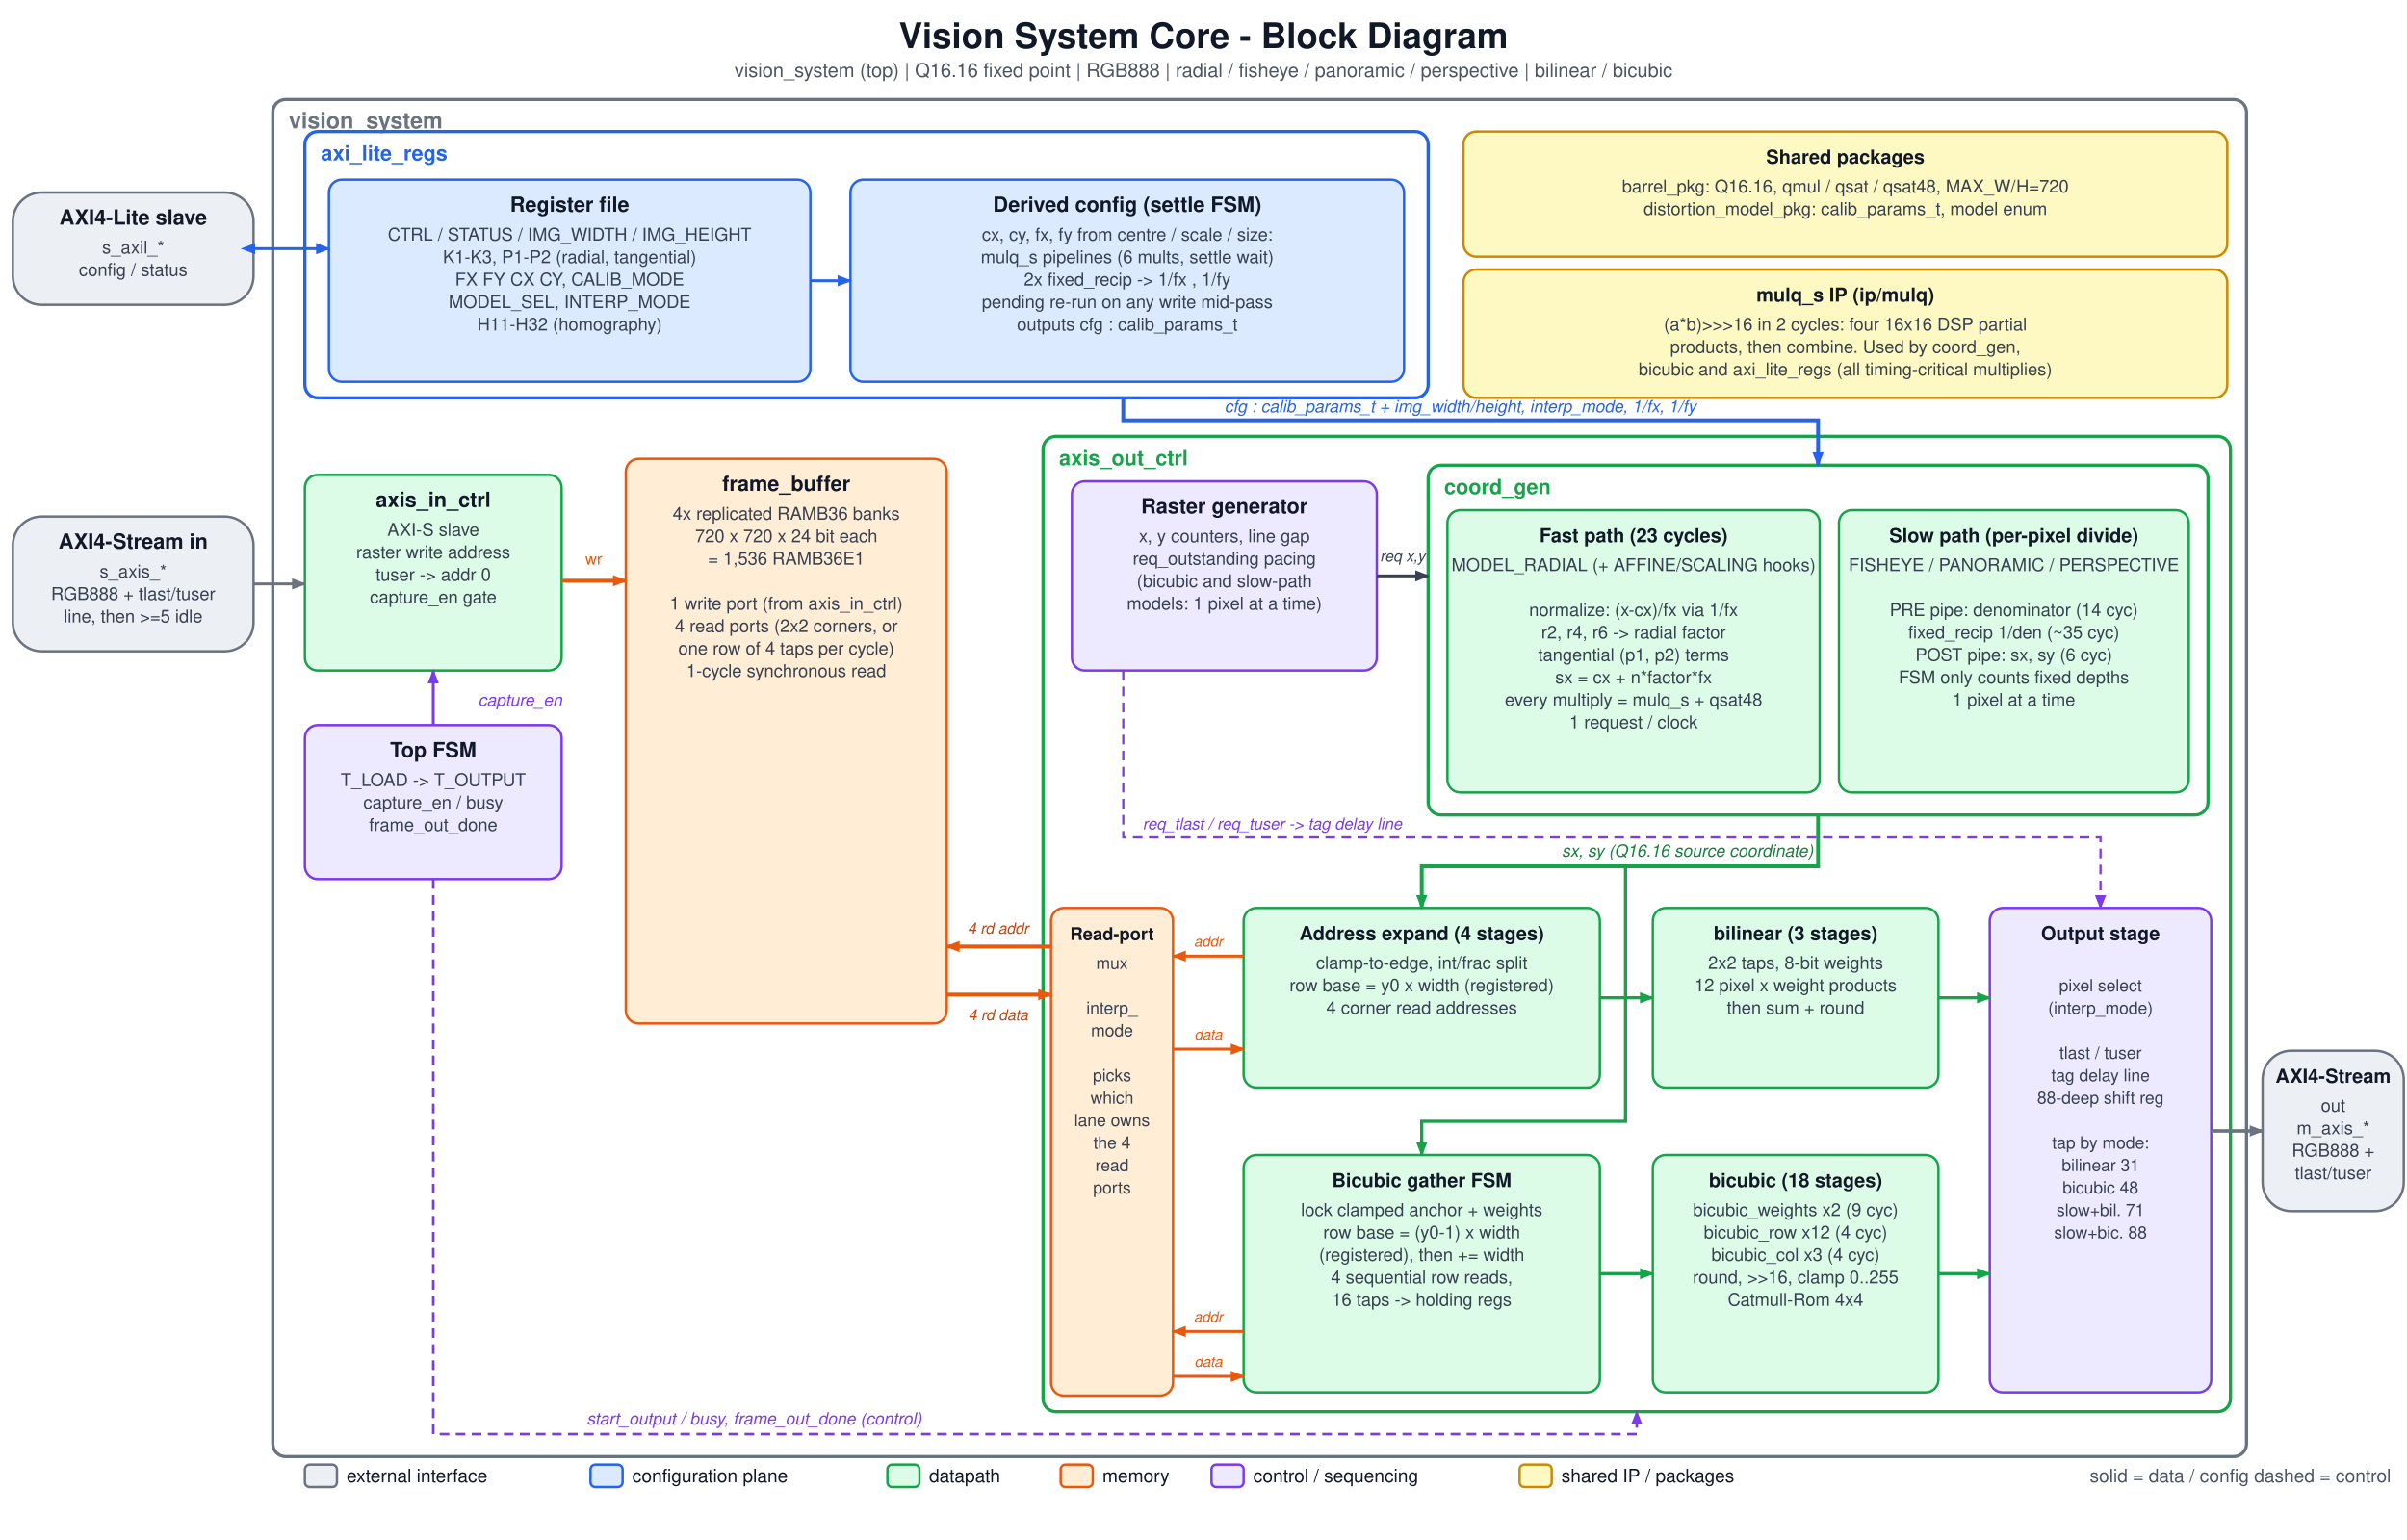
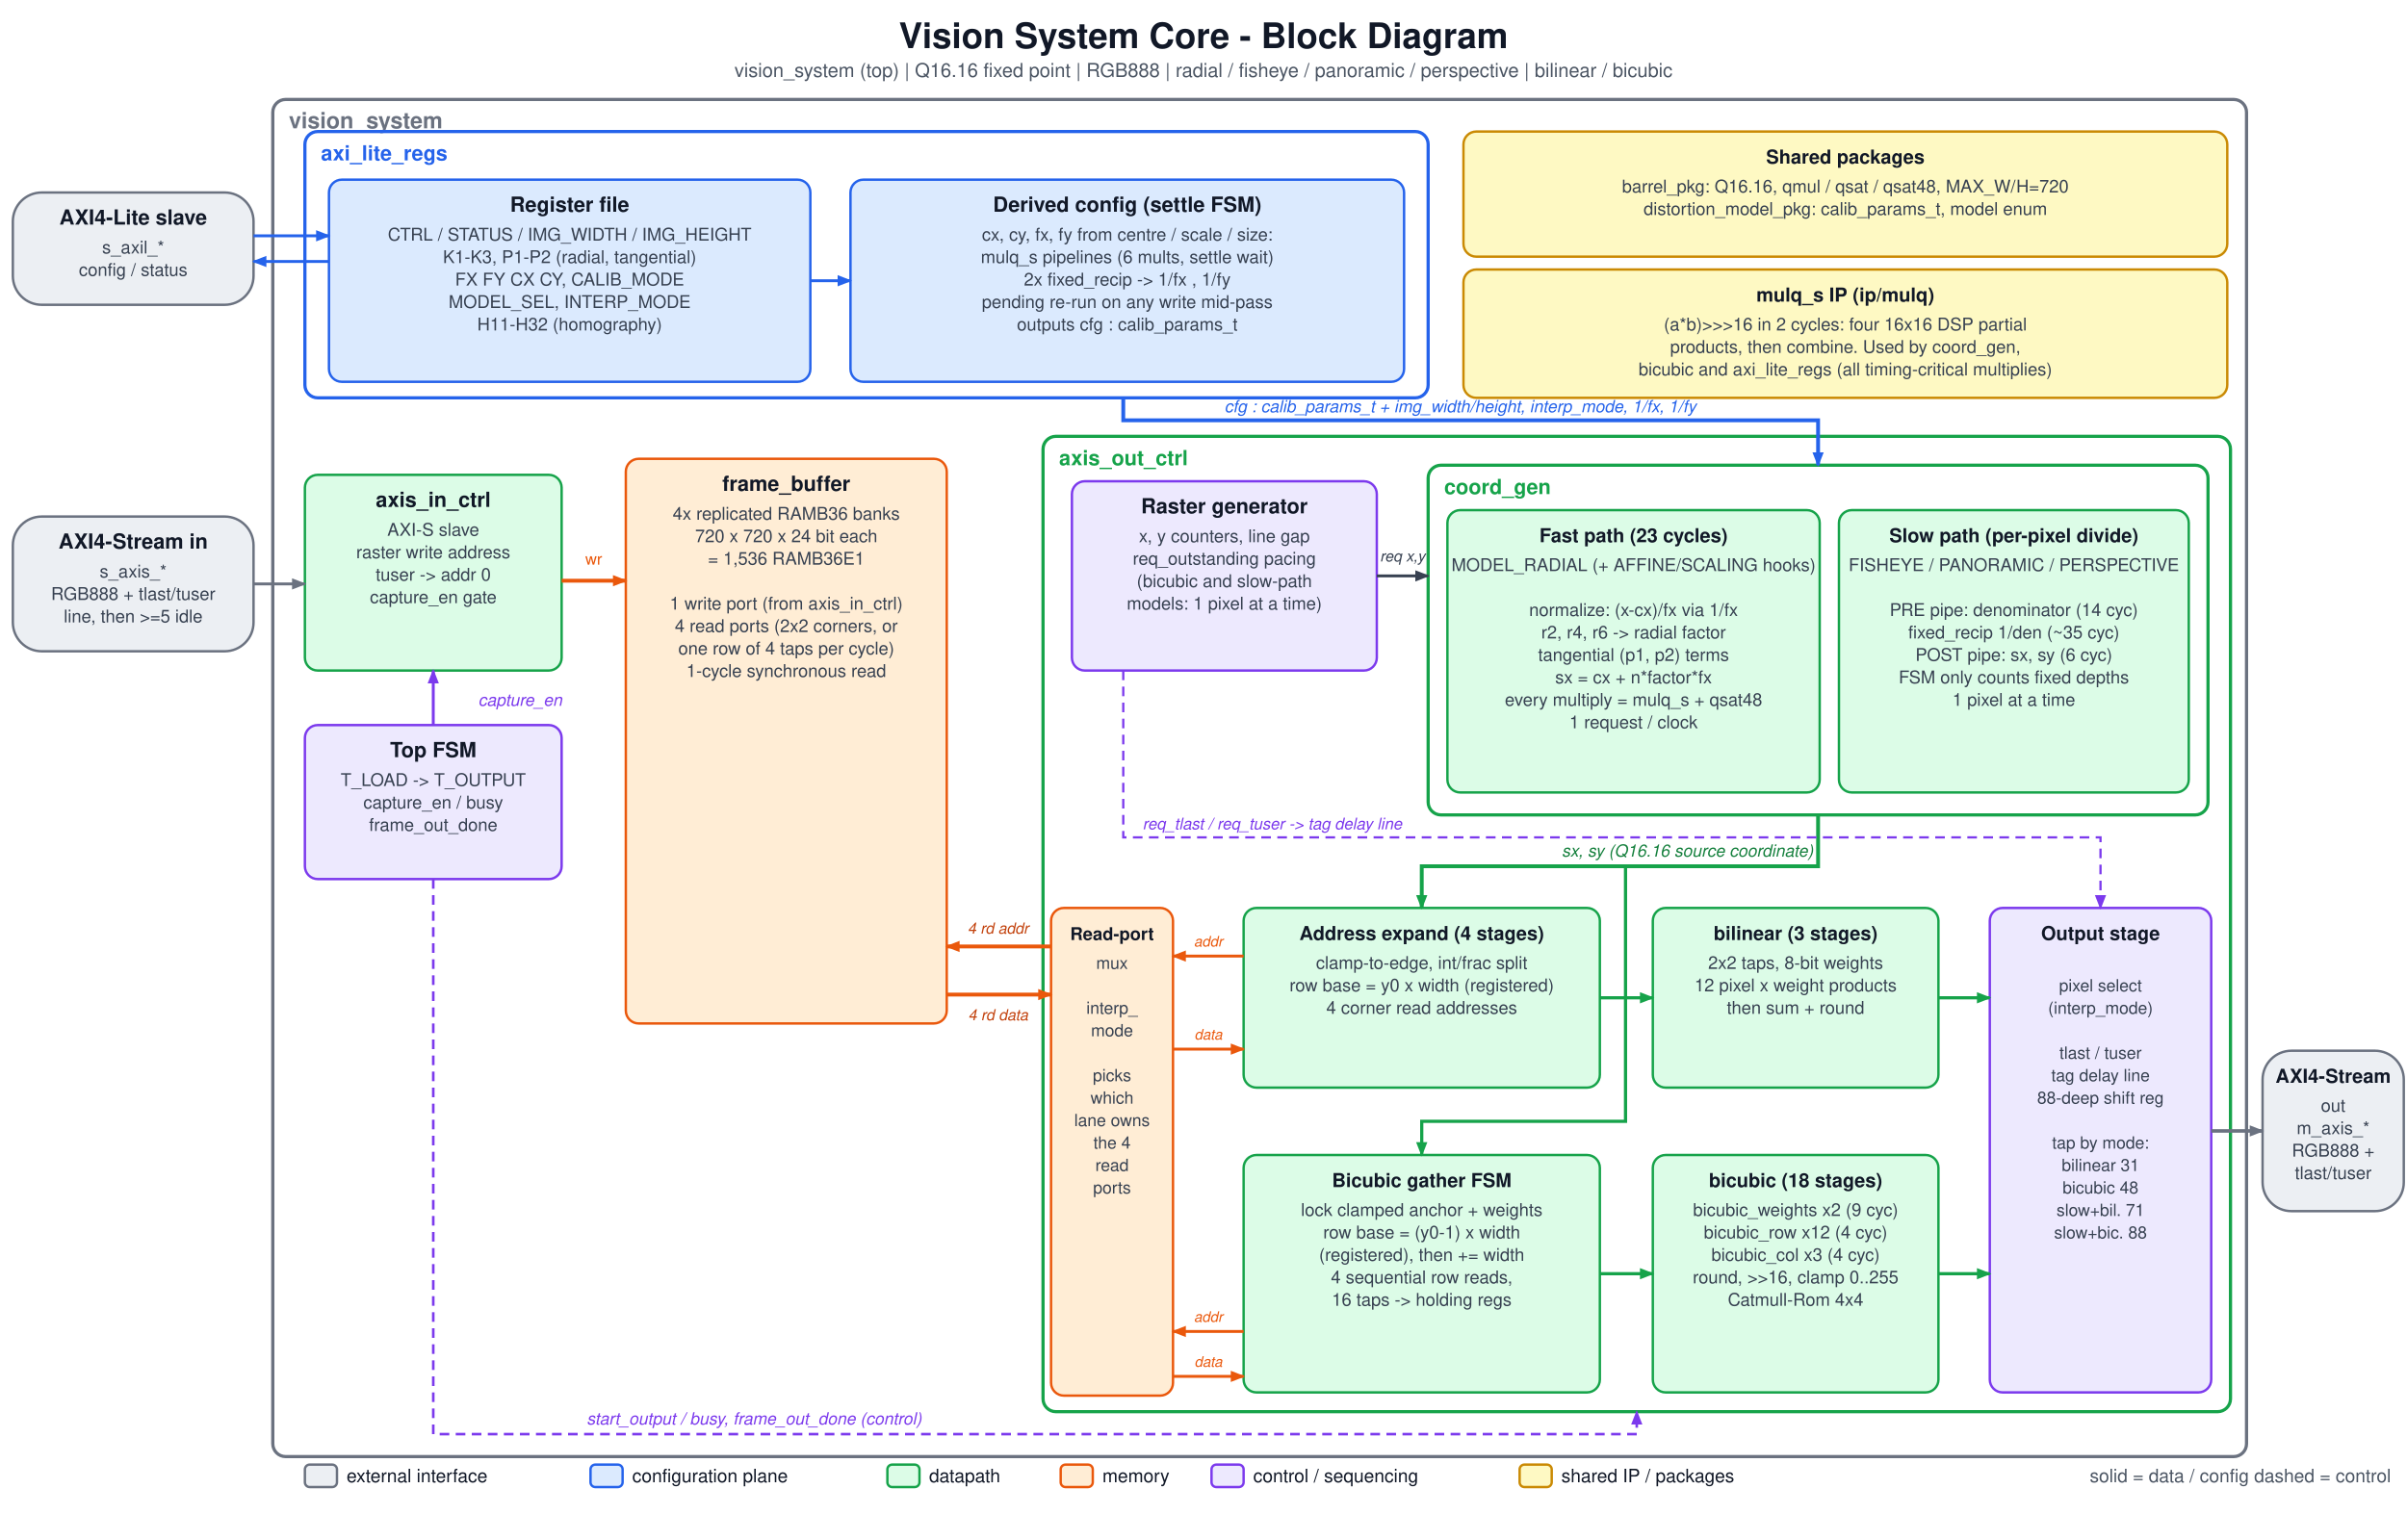
<svg xmlns="http://www.w3.org/2000/svg" viewBox="0 0 1500 960" width="1500" height="960" font-family="Helvetica, Arial, sans-serif">
  <defs>
    <marker id="e_16a34a" markerUnits="userSpaceOnUse" markerWidth="9" markerHeight="7" refX="8" refY="3.5" orient="auto">
      <path d="M0,0 L9,3.5 L0,7 z" fill="#16a34a" />
    </marker>
    <marker id="s_16a34a" markerUnits="userSpaceOnUse" markerWidth="9" markerHeight="7" refX="1" refY="3.5" orient="auto-start-reverse">
      <path d="M0,0 L9,3.5 L0,7 z" fill="#16a34a" />
    </marker>
    <marker id="e_2563eb" markerUnits="userSpaceOnUse" markerWidth="9" markerHeight="7" refX="8" refY="3.5" orient="auto">
      <path d="M0,0 L9,3.5 L0,7 z" fill="#2563eb" />
    </marker>
    <marker id="s_2563eb" markerUnits="userSpaceOnUse" markerWidth="9" markerHeight="7" refX="1" refY="3.5" orient="auto-start-reverse">
      <path d="M0,0 L9,3.5 L0,7 z" fill="#2563eb" />
    </marker>
    <marker id="e_374151" markerUnits="userSpaceOnUse" markerWidth="9" markerHeight="7" refX="8" refY="3.5" orient="auto">
      <path d="M0,0 L9,3.5 L0,7 z" fill="#374151" />
    </marker>
    <marker id="s_374151" markerUnits="userSpaceOnUse" markerWidth="9" markerHeight="7" refX="1" refY="3.5" orient="auto-start-reverse">
      <path d="M0,0 L9,3.5 L0,7 z" fill="#374151" />
    </marker>
    <marker id="e_6b7280" markerUnits="userSpaceOnUse" markerWidth="9" markerHeight="7" refX="8" refY="3.5" orient="auto">
      <path d="M0,0 L9,3.5 L0,7 z" fill="#6b7280" />
    </marker>
    <marker id="s_6b7280" markerUnits="userSpaceOnUse" markerWidth="9" markerHeight="7" refX="1" refY="3.5" orient="auto-start-reverse">
      <path d="M0,0 L9,3.5 L0,7 z" fill="#6b7280" />
    </marker>
    <marker id="e_7c3aed" markerUnits="userSpaceOnUse" markerWidth="9" markerHeight="7" refX="8" refY="3.5" orient="auto">
      <path d="M0,0 L9,3.5 L0,7 z" fill="#7c3aed" />
    </marker>
    <marker id="s_7c3aed" markerUnits="userSpaceOnUse" markerWidth="9" markerHeight="7" refX="1" refY="3.5" orient="auto-start-reverse">
      <path d="M0,0 L9,3.5 L0,7 z" fill="#7c3aed" />
    </marker>
    <marker id="e_ea580c" markerUnits="userSpaceOnUse" markerWidth="9" markerHeight="7" refX="8" refY="3.5" orient="auto">
      <path d="M0,0 L9,3.5 L0,7 z" fill="#ea580c" />
    </marker>
    <marker id="s_ea580c" markerUnits="userSpaceOnUse" markerWidth="9" markerHeight="7" refX="1" refY="3.5" orient="auto-start-reverse">
      <path d="M0,0 L9,3.5 L0,7 z" fill="#ea580c" />
    </marker>
  </defs>
  <rect width="1500" height="960" fill="#ffffff" />
  <text x="750.0" y="30" font-size="22" font-weight="bold" text-anchor="middle" fill="#111827">Vision System Core - Block Diagram</text>
  <text x="750.0" y="48" font-size="12" font-weight="normal" text-anchor="middle" fill="#4b5563">vision_system (top)  |  Q16.16 fixed point  |  RGB888  |  radial / fisheye / panoramic / perspective  |  bilinear / bicubic</text>
  <rect x="170" y="62" width="1230" height="846" rx="8" fill="none" stroke="#6b7280" stroke-width="2" />
  <text x="180" y="80" font-size="14" font-weight="bold" text-anchor="start" fill="#6b7280">vision_system</text>
  <rect x="8" y="120" width="150" height="70" rx="18" fill="#eceff3" stroke="#6b7280" stroke-width="1.5" />
  <text x="83.0" y="140" font-size="13" font-weight="bold" text-anchor="middle" fill="#111827">AXI4-Lite slave</text>
  <text x="83.0" y="158" font-size="11" font-weight="normal" text-anchor="middle" fill="#374151">s_axil_*</text>
  <text x="83.0" y="172" font-size="11" font-weight="normal" text-anchor="middle" fill="#374151">config / status</text>
  <rect x="8" y="322" width="150" height="84" rx="18" fill="#eceff3" stroke="#6b7280" stroke-width="1.5" />
  <text x="83.0" y="342" font-size="13" font-weight="bold" text-anchor="middle" fill="#111827">AXI4-Stream in</text>
  <text x="83.0" y="360" font-size="11" font-weight="normal" text-anchor="middle" fill="#374151">s_axis_*</text>
  <text x="83.0" y="374" font-size="11" font-weight="normal" text-anchor="middle" fill="#374151">RGB888 + tlast/tuser</text>
  <text x="83.0" y="388" font-size="11" font-weight="normal" text-anchor="middle" fill="#374151">line, then &gt;=5 idle</text>
  <rect x="1410" y="655" width="88" height="100" rx="18" fill="#eceff3" stroke="#6b7280" stroke-width="1.5" />
  <text x="1454.0" y="675" font-size="12" font-weight="bold" text-anchor="middle" fill="#111827">AXI4-Stream</text>
  <text x="1454.0" y="693" font-size="11" font-weight="normal" text-anchor="middle" fill="#374151">out</text>
  <text x="1454.0" y="707" font-size="11" font-weight="normal" text-anchor="middle" fill="#374151">m_axis_*</text>
  <text x="1454.0" y="721" font-size="11" font-weight="normal" text-anchor="middle" fill="#374151">RGB888 +</text>
  <text x="1454.0" y="735" font-size="11" font-weight="normal" text-anchor="middle" fill="#374151">tlast/tuser</text>
  <rect x="190" y="82" width="700" height="166" rx="8" fill="none" stroke="#2563eb" stroke-width="2" />
  <text x="200" y="100" font-size="13" font-weight="bold" text-anchor="start" fill="#2563eb">axi_lite_regs</text>
  <rect x="205" y="112" width="300" height="126" rx="8" fill="#dbeafe" stroke="#2563eb" stroke-width="1.5" />
  <text x="355.0" y="132" font-size="13" font-weight="bold" text-anchor="middle" fill="#111827">Register file</text>
  <text x="355.0" y="150" font-size="11" font-weight="normal" text-anchor="middle" fill="#374151">CTRL / STATUS / IMG_WIDTH / IMG_HEIGHT</text>
  <text x="355.0" y="164" font-size="11" font-weight="normal" text-anchor="middle" fill="#374151">K1-K3, P1-P2  (radial, tangential)</text>
  <text x="355.0" y="178" font-size="11" font-weight="normal" text-anchor="middle" fill="#374151">FX FY CX CY, CALIB_MODE</text>
  <text x="355.0" y="192" font-size="11" font-weight="normal" text-anchor="middle" fill="#374151">MODEL_SEL, INTERP_MODE</text>
  <text x="355.0" y="206" font-size="11" font-weight="normal" text-anchor="middle" fill="#374151">H11-H32 (homography)</text>
  <rect x="530" y="112" width="345" height="126" rx="8" fill="#dbeafe" stroke="#2563eb" stroke-width="1.5" />
  <text x="702.5" y="132" font-size="13" font-weight="bold" text-anchor="middle" fill="#111827">Derived config (settle FSM)</text>
  <text x="702.5" y="150" font-size="11" font-weight="normal" text-anchor="middle" fill="#374151">cx, cy, fx, fy from centre / scale / size:</text>
  <text x="702.5" y="164" font-size="11" font-weight="normal" text-anchor="middle" fill="#374151">mulq_s pipelines (6 mults, settle wait)</text>
  <text x="702.5" y="178" font-size="11" font-weight="normal" text-anchor="middle" fill="#374151">2x fixed_recip  -&gt;  1/fx , 1/fy</text>
  <text x="702.5" y="192" font-size="11" font-weight="normal" text-anchor="middle" fill="#374151">pending re-run on any write mid-pass</text>
  <text x="702.5" y="206" font-size="11" font-weight="normal" text-anchor="middle" fill="#374151">outputs cfg : calib_params_t</text>
  <rect x="912" y="82" width="476" height="78" rx="8" fill="#fef9c3" stroke="#ca8a04" stroke-width="1.5" />
  <text x="1150.0" y="102" font-size="12" font-weight="bold" text-anchor="middle" fill="#111827">Shared packages</text>
  <text x="1150.0" y="120" font-size="11" font-weight="normal" text-anchor="middle" fill="#374151">barrel_pkg: Q16.16, qmul / qsat / qsat48, MAX_W/H=720</text>
  <text x="1150.0" y="134" font-size="11" font-weight="normal" text-anchor="middle" fill="#374151">distortion_model_pkg: calib_params_t, model enum</text>
  <rect x="912" y="168" width="476" height="80" rx="8" fill="#fef9c3" stroke="#ca8a04" stroke-width="1.5" />
  <text x="1150.0" y="188" font-size="12" font-weight="bold" text-anchor="middle" fill="#111827">mulq_s IP  (ip/mulq)</text>
  <text x="1150.0" y="206" font-size="11" font-weight="normal" text-anchor="middle" fill="#374151">(a*b)&gt;&gt;&gt;16 in 2 cycles: four 16x16 DSP partial</text>
  <text x="1150.0" y="220" font-size="11" font-weight="normal" text-anchor="middle" fill="#374151">products, then combine.  Used by coord_gen,</text>
  <text x="1150.0" y="234" font-size="11" font-weight="normal" text-anchor="middle" fill="#374151">bicubic and axi_lite_regs (all timing-critical multiplies)</text>
  <rect x="190" y="296" width="160" height="122" rx="8" fill="#dcfce7" stroke="#16a34a" stroke-width="1.5" />
  <text x="270.0" y="316" font-size="13" font-weight="bold" text-anchor="middle" fill="#111827">axis_in_ctrl</text>
  <text x="270.0" y="334" font-size="11" font-weight="normal" text-anchor="middle" fill="#374151">AXI-S slave</text>
  <text x="270.0" y="348" font-size="11" font-weight="normal" text-anchor="middle" fill="#374151">raster write address</text>
  <text x="270.0" y="362" font-size="11" font-weight="normal" text-anchor="middle" fill="#374151">tuser -&gt; addr 0</text>
  <text x="270.0" y="376" font-size="11" font-weight="normal" text-anchor="middle" fill="#374151">capture_en gate</text>
  <rect x="190" y="452" width="160" height="96" rx="8" fill="#ede9fe" stroke="#7c3aed" stroke-width="1.5" />
  <text x="270.0" y="472" font-size="13" font-weight="bold" text-anchor="middle" fill="#111827">Top FSM</text>
  <text x="270.0" y="490" font-size="11" font-weight="normal" text-anchor="middle" fill="#374151">T_LOAD  -&gt;  T_OUTPUT</text>
  <text x="270.0" y="504" font-size="11" font-weight="normal" text-anchor="middle" fill="#374151">capture_en / busy</text>
  <text x="270.0" y="518" font-size="11" font-weight="normal" text-anchor="middle" fill="#374151">frame_out_done</text>
  <rect x="390" y="286" width="200" height="352" rx="8" fill="#ffedd5" stroke="#ea580c" stroke-width="1.5" />
  <text x="490.0" y="306" font-size="13" font-weight="bold" text-anchor="middle" fill="#111827">frame_buffer</text>
  <text x="490.0" y="324" font-size="11" font-weight="normal" text-anchor="middle" fill="#374151">4x replicated RAMB36 banks</text>
  <text x="490.0" y="338" font-size="11" font-weight="normal" text-anchor="middle" fill="#374151">720 x 720 x 24 bit each</text>
  <text x="490.0" y="352" font-size="11" font-weight="normal" text-anchor="middle" fill="#374151">= 1,536 RAMB36E1</text>
  <text x="490.0" y="366" font-size="11" font-weight="normal" text-anchor="middle" fill="#374151" />
  <text x="490.0" y="380" font-size="11" font-weight="normal" text-anchor="middle" fill="#374151">1 write port (from axis_in_ctrl)</text>
  <text x="490.0" y="394" font-size="11" font-weight="normal" text-anchor="middle" fill="#374151">4 read ports (2x2 corners, or</text>
  <text x="490.0" y="408" font-size="11" font-weight="normal" text-anchor="middle" fill="#374151">one row of 4 taps per cycle)</text>
  <text x="490.0" y="422" font-size="11" font-weight="normal" text-anchor="middle" fill="#374151">1-cycle synchronous read</text>
  <rect x="650" y="272" width="740" height="608" rx="8" fill="none" stroke="#16a34a" stroke-width="2" />
  <text x="660" y="290" font-size="13" font-weight="bold" text-anchor="start" fill="#16a34a">axis_out_ctrl</text>
  <rect x="668" y="300" width="190" height="118" rx="8" fill="#ede9fe" stroke="#7c3aed" stroke-width="1.5" />
  <text x="763.0" y="320" font-size="13" font-weight="bold" text-anchor="middle" fill="#111827">Raster generator</text>
  <text x="763.0" y="338" font-size="11" font-weight="normal" text-anchor="middle" fill="#374151">x, y counters, line gap</text>
  <text x="763.0" y="352" font-size="11" font-weight="normal" text-anchor="middle" fill="#374151">req_outstanding pacing</text>
  <text x="763.0" y="366" font-size="11" font-weight="normal" text-anchor="middle" fill="#374151">(bicubic and slow-path</text>
  <text x="763.0" y="380" font-size="11" font-weight="normal" text-anchor="middle" fill="#374151">models: 1 pixel at a time)</text>
  <rect x="890" y="290" width="486" height="218" rx="8" fill="none" stroke="#16a34a" stroke-width="2" />
  <text x="900" y="308" font-size="13" font-weight="bold" text-anchor="start" fill="#16a34a">coord_gen</text>
  <rect x="902" y="318" width="232" height="176" rx="8" fill="#dcfce7" stroke="#16a34a" stroke-width="1.5" />
  <text x="1018.0" y="338" font-size="12" font-weight="bold" text-anchor="middle" fill="#111827">Fast path  (23 cycles)</text>
  <text x="1018.0" y="356" font-size="11" font-weight="normal" text-anchor="middle" fill="#374151">MODEL_RADIAL (+ AFFINE/SCALING hooks)</text>
  <text x="1018.0" y="370" font-size="11" font-weight="normal" text-anchor="middle" fill="#374151" />
  <text x="1018.0" y="384" font-size="11" font-weight="normal" text-anchor="middle" fill="#374151">normalize: (x-cx)/fx via 1/fx</text>
  <text x="1018.0" y="398" font-size="11" font-weight="normal" text-anchor="middle" fill="#374151">r2, r4, r6  -&gt;  radial factor</text>
  <text x="1018.0" y="412" font-size="11" font-weight="normal" text-anchor="middle" fill="#374151">tangential (p1, p2) terms</text>
  <text x="1018.0" y="426" font-size="11" font-weight="normal" text-anchor="middle" fill="#374151">sx = cx + n*factor*fx</text>
  <text x="1018.0" y="440" font-size="11" font-weight="normal" text-anchor="middle" fill="#374151">every multiply = mulq_s + qsat48</text>
  <text x="1018.0" y="454" font-size="11" font-weight="normal" text-anchor="middle" fill="#374151">1 request / clock</text>
  <rect x="1146" y="318" width="218" height="176" rx="8" fill="#dcfce7" stroke="#16a34a" stroke-width="1.5" />
  <text x="1255.0" y="338" font-size="12" font-weight="bold" text-anchor="middle" fill="#111827">Slow path  (per-pixel divide)</text>
  <text x="1255.0" y="356" font-size="11" font-weight="normal" text-anchor="middle" fill="#374151">FISHEYE / PANORAMIC / PERSPECTIVE</text>
  <text x="1255.0" y="370" font-size="11" font-weight="normal" text-anchor="middle" fill="#374151" />
  <text x="1255.0" y="384" font-size="11" font-weight="normal" text-anchor="middle" fill="#374151">PRE pipe: denominator (14 cyc)</text>
  <text x="1255.0" y="398" font-size="11" font-weight="normal" text-anchor="middle" fill="#374151">fixed_recip 1/den  (~35 cyc)</text>
  <text x="1255.0" y="412" font-size="11" font-weight="normal" text-anchor="middle" fill="#374151">POST pipe: sx, sy   (6 cyc)</text>
  <text x="1255.0" y="426" font-size="11" font-weight="normal" text-anchor="middle" fill="#374151">FSM only counts fixed depths</text>
  <text x="1255.0" y="440" font-size="11" font-weight="normal" text-anchor="middle" fill="#374151">1 pixel at a time</text>
  <rect x="655" y="566" width="76" height="304" rx="8" fill="#ffedd5" stroke="#ea580c" stroke-width="1.5" />
  <text x="693.0" y="586" font-size="11" font-weight="bold" text-anchor="middle" fill="#111827">Read-port</text>
  <text x="693.0" y="604" font-size="10.5" font-weight="normal" text-anchor="middle" fill="#374151">mux</text>
  <text x="693.0" y="618" font-size="10.5" font-weight="normal" text-anchor="middle" fill="#374151" />
  <text x="693.0" y="632" font-size="10.5" font-weight="normal" text-anchor="middle" fill="#374151">interp_</text>
  <text x="693.0" y="646" font-size="10.5" font-weight="normal" text-anchor="middle" fill="#374151">mode</text>
  <text x="693.0" y="660" font-size="10.5" font-weight="normal" text-anchor="middle" fill="#374151" />
  <text x="693.0" y="674" font-size="10.5" font-weight="normal" text-anchor="middle" fill="#374151">picks</text>
  <text x="693.0" y="688" font-size="10.5" font-weight="normal" text-anchor="middle" fill="#374151">which</text>
  <text x="693.0" y="702" font-size="10.5" font-weight="normal" text-anchor="middle" fill="#374151">lane owns</text>
  <text x="693.0" y="716" font-size="10.5" font-weight="normal" text-anchor="middle" fill="#374151">the 4</text>
  <text x="693.0" y="730" font-size="10.5" font-weight="normal" text-anchor="middle" fill="#374151">read</text>
  <text x="693.0" y="744" font-size="10.5" font-weight="normal" text-anchor="middle" fill="#374151">ports</text>
  <rect x="775" y="566" width="222" height="112" rx="8" fill="#dcfce7" stroke="#16a34a" stroke-width="1.5" />
  <text x="886.0" y="586" font-size="12" font-weight="bold" text-anchor="middle" fill="#111827">Address expand  (4 stages)</text>
  <text x="886.0" y="604" font-size="11" font-weight="normal" text-anchor="middle" fill="#374151">clamp-to-edge, int/frac split</text>
  <text x="886.0" y="618" font-size="11" font-weight="normal" text-anchor="middle" fill="#374151">row base = y0 x width  (registered)</text>
  <text x="886.0" y="632" font-size="11" font-weight="normal" text-anchor="middle" fill="#374151">4 corner read addresses</text>
  <rect x="1030" y="566" width="178" height="112" rx="8" fill="#dcfce7" stroke="#16a34a" stroke-width="1.5" />
  <text x="1119.0" y="586" font-size="12" font-weight="bold" text-anchor="middle" fill="#111827">bilinear  (3 stages)</text>
  <text x="1119.0" y="604" font-size="11" font-weight="normal" text-anchor="middle" fill="#374151">2x2 taps, 8-bit weights</text>
  <text x="1119.0" y="618" font-size="11" font-weight="normal" text-anchor="middle" fill="#374151">12 pixel x weight products</text>
  <text x="1119.0" y="632" font-size="11" font-weight="normal" text-anchor="middle" fill="#374151">then sum + round</text>
  <rect x="775" y="720" width="222" height="148" rx="8" fill="#dcfce7" stroke="#16a34a" stroke-width="1.5" />
  <text x="886.0" y="740" font-size="12" font-weight="bold" text-anchor="middle" fill="#111827">Bicubic gather FSM</text>
  <text x="886.0" y="758" font-size="11" font-weight="normal" text-anchor="middle" fill="#374151">lock clamped anchor + weights</text>
  <text x="886.0" y="772" font-size="11" font-weight="normal" text-anchor="middle" fill="#374151">row base = (y0-1) x width</text>
  <text x="886.0" y="786" font-size="11" font-weight="normal" text-anchor="middle" fill="#374151">  (registered), then += width</text>
  <text x="886.0" y="800" font-size="11" font-weight="normal" text-anchor="middle" fill="#374151">4 sequential row reads,</text>
  <text x="886.0" y="814" font-size="11" font-weight="normal" text-anchor="middle" fill="#374151">16 taps -&gt; holding regs</text>
  <rect x="1030" y="720" width="178" height="148" rx="8" fill="#dcfce7" stroke="#16a34a" stroke-width="1.5" />
  <text x="1119.0" y="740" font-size="12" font-weight="bold" text-anchor="middle" fill="#111827">bicubic  (18 stages)</text>
  <text x="1119.0" y="758" font-size="11" font-weight="normal" text-anchor="middle" fill="#374151">bicubic_weights x2  (9 cyc)</text>
  <text x="1119.0" y="772" font-size="11" font-weight="normal" text-anchor="middle" fill="#374151">bicubic_row x12  (4 cyc)</text>
  <text x="1119.0" y="786" font-size="11" font-weight="normal" text-anchor="middle" fill="#374151">bicubic_col x3  (4 cyc)</text>
  <text x="1119.0" y="800" font-size="11" font-weight="normal" text-anchor="middle" fill="#374151">round, &gt;&gt;16, clamp 0..255</text>
  <text x="1119.0" y="814" font-size="11" font-weight="normal" text-anchor="middle" fill="#374151">Catmull-Rom 4x4</text>
  <rect x="1240" y="566" width="138" height="302" rx="8" fill="#ede9fe" stroke="#7c3aed" stroke-width="1.5" />
  <text x="1309.0" y="586" font-size="12" font-weight="bold" text-anchor="middle" fill="#111827">Output stage</text>
  <text x="1309.0" y="604" font-size="10.5" font-weight="normal" text-anchor="middle" fill="#374151" />
  <text x="1309.0" y="618" font-size="10.5" font-weight="normal" text-anchor="middle" fill="#374151">pixel select</text>
  <text x="1309.0" y="632" font-size="10.5" font-weight="normal" text-anchor="middle" fill="#374151">(interp_mode)</text>
  <text x="1309.0" y="646" font-size="10.5" font-weight="normal" text-anchor="middle" fill="#374151" />
  <text x="1309.0" y="660" font-size="10.5" font-weight="normal" text-anchor="middle" fill="#374151">tlast / tuser</text>
  <text x="1309.0" y="674" font-size="10.5" font-weight="normal" text-anchor="middle" fill="#374151">tag delay line</text>
  <text x="1309.0" y="688" font-size="10.5" font-weight="normal" text-anchor="middle" fill="#374151">88-deep shift reg</text>
  <text x="1309.0" y="702" font-size="10.5" font-weight="normal" text-anchor="middle" fill="#374151" />
  <text x="1309.0" y="716" font-size="10.5" font-weight="normal" text-anchor="middle" fill="#374151">tap by mode:</text>
  <text x="1309.0" y="730" font-size="10.5" font-weight="normal" text-anchor="middle" fill="#374151">bilinear   31</text>
  <text x="1309.0" y="744" font-size="10.5" font-weight="normal" text-anchor="middle" fill="#374151">bicubic     48</text>
  <text x="1309.0" y="758" font-size="10.5" font-weight="normal" text-anchor="middle" fill="#374151">slow+bil.  71</text>
  <text x="1309.0" y="772" font-size="10.5" font-weight="normal" text-anchor="middle" fill="#374151">slow+bic.  88</text>
-   <polyline points="158,155 205,155" fill="none" stroke="#2563eb" stroke-width="1.8" marker-end="url(#e_2563eb)" marker-start="url(#s_2563eb)" />
+   <polyline points="158,147 205,147" fill="none" stroke="#2563eb" stroke-width="1.8" marker-end="url(#e_2563eb)" />
+   <polyline points="205,163 158,163" fill="none" stroke="#2563eb" stroke-width="1.8" marker-end="url(#e_2563eb)" />
  <polyline points="505,175 530,175" fill="none" stroke="#2563eb" stroke-width="1.8" marker-end="url(#e_2563eb)" />
  <polyline points="700,248 700,262 1133,262 1133,290" fill="none" stroke="#2563eb" stroke-width="2.4" marker-end="url(#e_2563eb)" />
  <text x="910" y="257" font-size="10.5" font-weight="normal" text-anchor="middle" fill="#2563eb" font-style="italic">cfg : calib_params_t  +  img_width/height, interp_mode, 1/fx, 1/fy</text>
  <polyline points="158,364 190,364" fill="none" stroke="#6b7280" stroke-width="1.8" marker-end="url(#e_6b7280)" />
  <polyline points="350,362 390,362" fill="none" stroke="#ea580c" stroke-width="2.4" marker-end="url(#e_ea580c)" />
  <text x="370" y="352" font-size="10" font-weight="normal" text-anchor="middle" fill="#ea580c">wr</text>
  <polyline points="270,452 270,418" fill="none" stroke="#7c3aed" stroke-width="1.8" marker-end="url(#e_7c3aed)" />
  <text x="298" y="440" font-size="10.5" font-weight="normal" text-anchor="start" fill="#7c3aed" font-style="italic">capture_en</text>
  <polyline points="270,548 270,894 1020,894 1020,880" fill="none" stroke="#7c3aed" stroke-width="1.6" stroke-dasharray="6 4" marker-end="url(#e_7c3aed)" />
  <text x="470" y="888" font-size="10.5" font-weight="normal" text-anchor="middle" fill="#7c3aed" font-style="italic">start_output  /  busy, frame_out_done  (control)</text>
  <polyline points="858,359 890,359" fill="none" stroke="#374151" stroke-width="1.8" marker-end="url(#e_374151)" />
  <text x="874" y="350" font-size="9.5" font-weight="normal" text-anchor="middle" fill="#374151" font-style="italic">req x,y</text>
  <polyline points="1133,508 1133,540 886,540 886,566" fill="none" stroke="#16a34a" stroke-width="2.4" marker-end="url(#e_16a34a)" />
  <polyline points="1013,540 1013,699 886,699 886,720" fill="none" stroke="#16a34a" stroke-width="2.0" marker-end="url(#e_16a34a)" />
  <text x="1130" y="534" font-size="10.5" font-weight="normal" text-anchor="end" fill="#15803d" font-style="italic">sx, sy  (Q16.16 source coordinate)</text>
  <polyline points="997,622 1030,622" fill="none" stroke="#16a34a" stroke-width="2" marker-end="url(#e_16a34a)" />
  <polyline points="997,794 1030,794" fill="none" stroke="#16a34a" stroke-width="2" marker-end="url(#e_16a34a)" />
  <polyline points="775,596 731,596" fill="none" stroke="#ea580c" stroke-width="1.8" marker-end="url(#e_ea580c)" />
  <text x="753" y="590" font-size="9" font-weight="normal" text-anchor="middle" fill="#ea580c" font-style="italic">addr</text>
  <polyline points="731,654 775,654" fill="none" stroke="#ea580c" stroke-width="1.8" marker-end="url(#e_ea580c)" />
  <text x="753" y="648" font-size="9" font-weight="normal" text-anchor="middle" fill="#ea580c" font-style="italic">data</text>
  <polyline points="775,830 731,830" fill="none" stroke="#ea580c" stroke-width="1.8" marker-end="url(#e_ea580c)" />
  <text x="753" y="824" font-size="9" font-weight="normal" text-anchor="middle" fill="#ea580c" font-style="italic">addr</text>
  <polyline points="731,858 775,858" fill="none" stroke="#ea580c" stroke-width="1.8" marker-end="url(#e_ea580c)" />
  <text x="753" y="852" font-size="9" font-weight="normal" text-anchor="middle" fill="#ea580c" font-style="italic">data</text>
  <polyline points="655,590 590,590" fill="none" stroke="#ea580c" stroke-width="2.4" marker-end="url(#e_ea580c)" />
  <polyline points="590,620 655,620" fill="none" stroke="#ea580c" stroke-width="2.4" marker-end="url(#e_ea580c)" />
  <text x="622" y="582" font-size="9.5" font-weight="normal" text-anchor="middle" fill="#c2410c" font-style="italic">4 rd addr</text>
  <text x="622" y="636" font-size="9.5" font-weight="normal" text-anchor="middle" fill="#c2410c" font-style="italic">4 rd data</text>
  <polyline points="1208,622 1240,622" fill="none" stroke="#16a34a" stroke-width="2" marker-end="url(#e_16a34a)" />
  <polyline points="1208,794 1240,794" fill="none" stroke="#16a34a" stroke-width="2" marker-end="url(#e_16a34a)" />
  <polyline points="1378,705 1410,705" fill="none" stroke="#6b7280" stroke-width="2.2" marker-end="url(#e_6b7280)" />
  <polyline points="700,418 700,522 1309,522 1309,566" fill="none" stroke="#7c3aed" stroke-width="1.4" stroke-dasharray="6 4" marker-end="url(#e_7c3aed)" />
  <text x="712" y="517" font-size="10" font-weight="normal" text-anchor="start" fill="#7c3aed" font-style="italic">req_tlast / req_tuser -&gt; tag delay line</text>
  <rect x="190" y="913" width="20" height="14" rx="3" fill="#eceff3" stroke="#6b7280" stroke-width="1.5" />
  <text x="216" y="924" font-size="11.5" font-weight="normal" text-anchor="start" fill="#111827">external interface</text>
  <rect x="368" y="913" width="20" height="14" rx="3" fill="#dbeafe" stroke="#2563eb" stroke-width="1.5" />
  <text x="394" y="924" font-size="11.5" font-weight="normal" text-anchor="start" fill="#111827">configuration plane</text>
  <rect x="553" y="913" width="20" height="14" rx="3" fill="#dcfce7" stroke="#16a34a" stroke-width="1.5" />
  <text x="579" y="924" font-size="11.5" font-weight="normal" text-anchor="start" fill="#111827">datapath</text>
  <rect x="661" y="913" width="20" height="14" rx="3" fill="#ffedd5" stroke="#ea580c" stroke-width="1.5" />
  <text x="687" y="924" font-size="11.5" font-weight="normal" text-anchor="start" fill="#111827">memory</text>
  <rect x="755" y="913" width="20" height="14" rx="3" fill="#ede9fe" stroke="#7c3aed" stroke-width="1.5" />
  <text x="781" y="924" font-size="11.5" font-weight="normal" text-anchor="start" fill="#111827">control / sequencing</text>
  <rect x="947" y="913" width="20" height="14" rx="3" fill="#fef9c3" stroke="#ca8a04" stroke-width="1.5" />
  <text x="973" y="924" font-size="11.5" font-weight="normal" text-anchor="start" fill="#111827">shared IP / packages</text>
  <text x="1490" y="924" font-size="11.5" font-weight="normal" text-anchor="end" fill="#4b5563">solid = data / config    dashed = control</text>
</svg>
